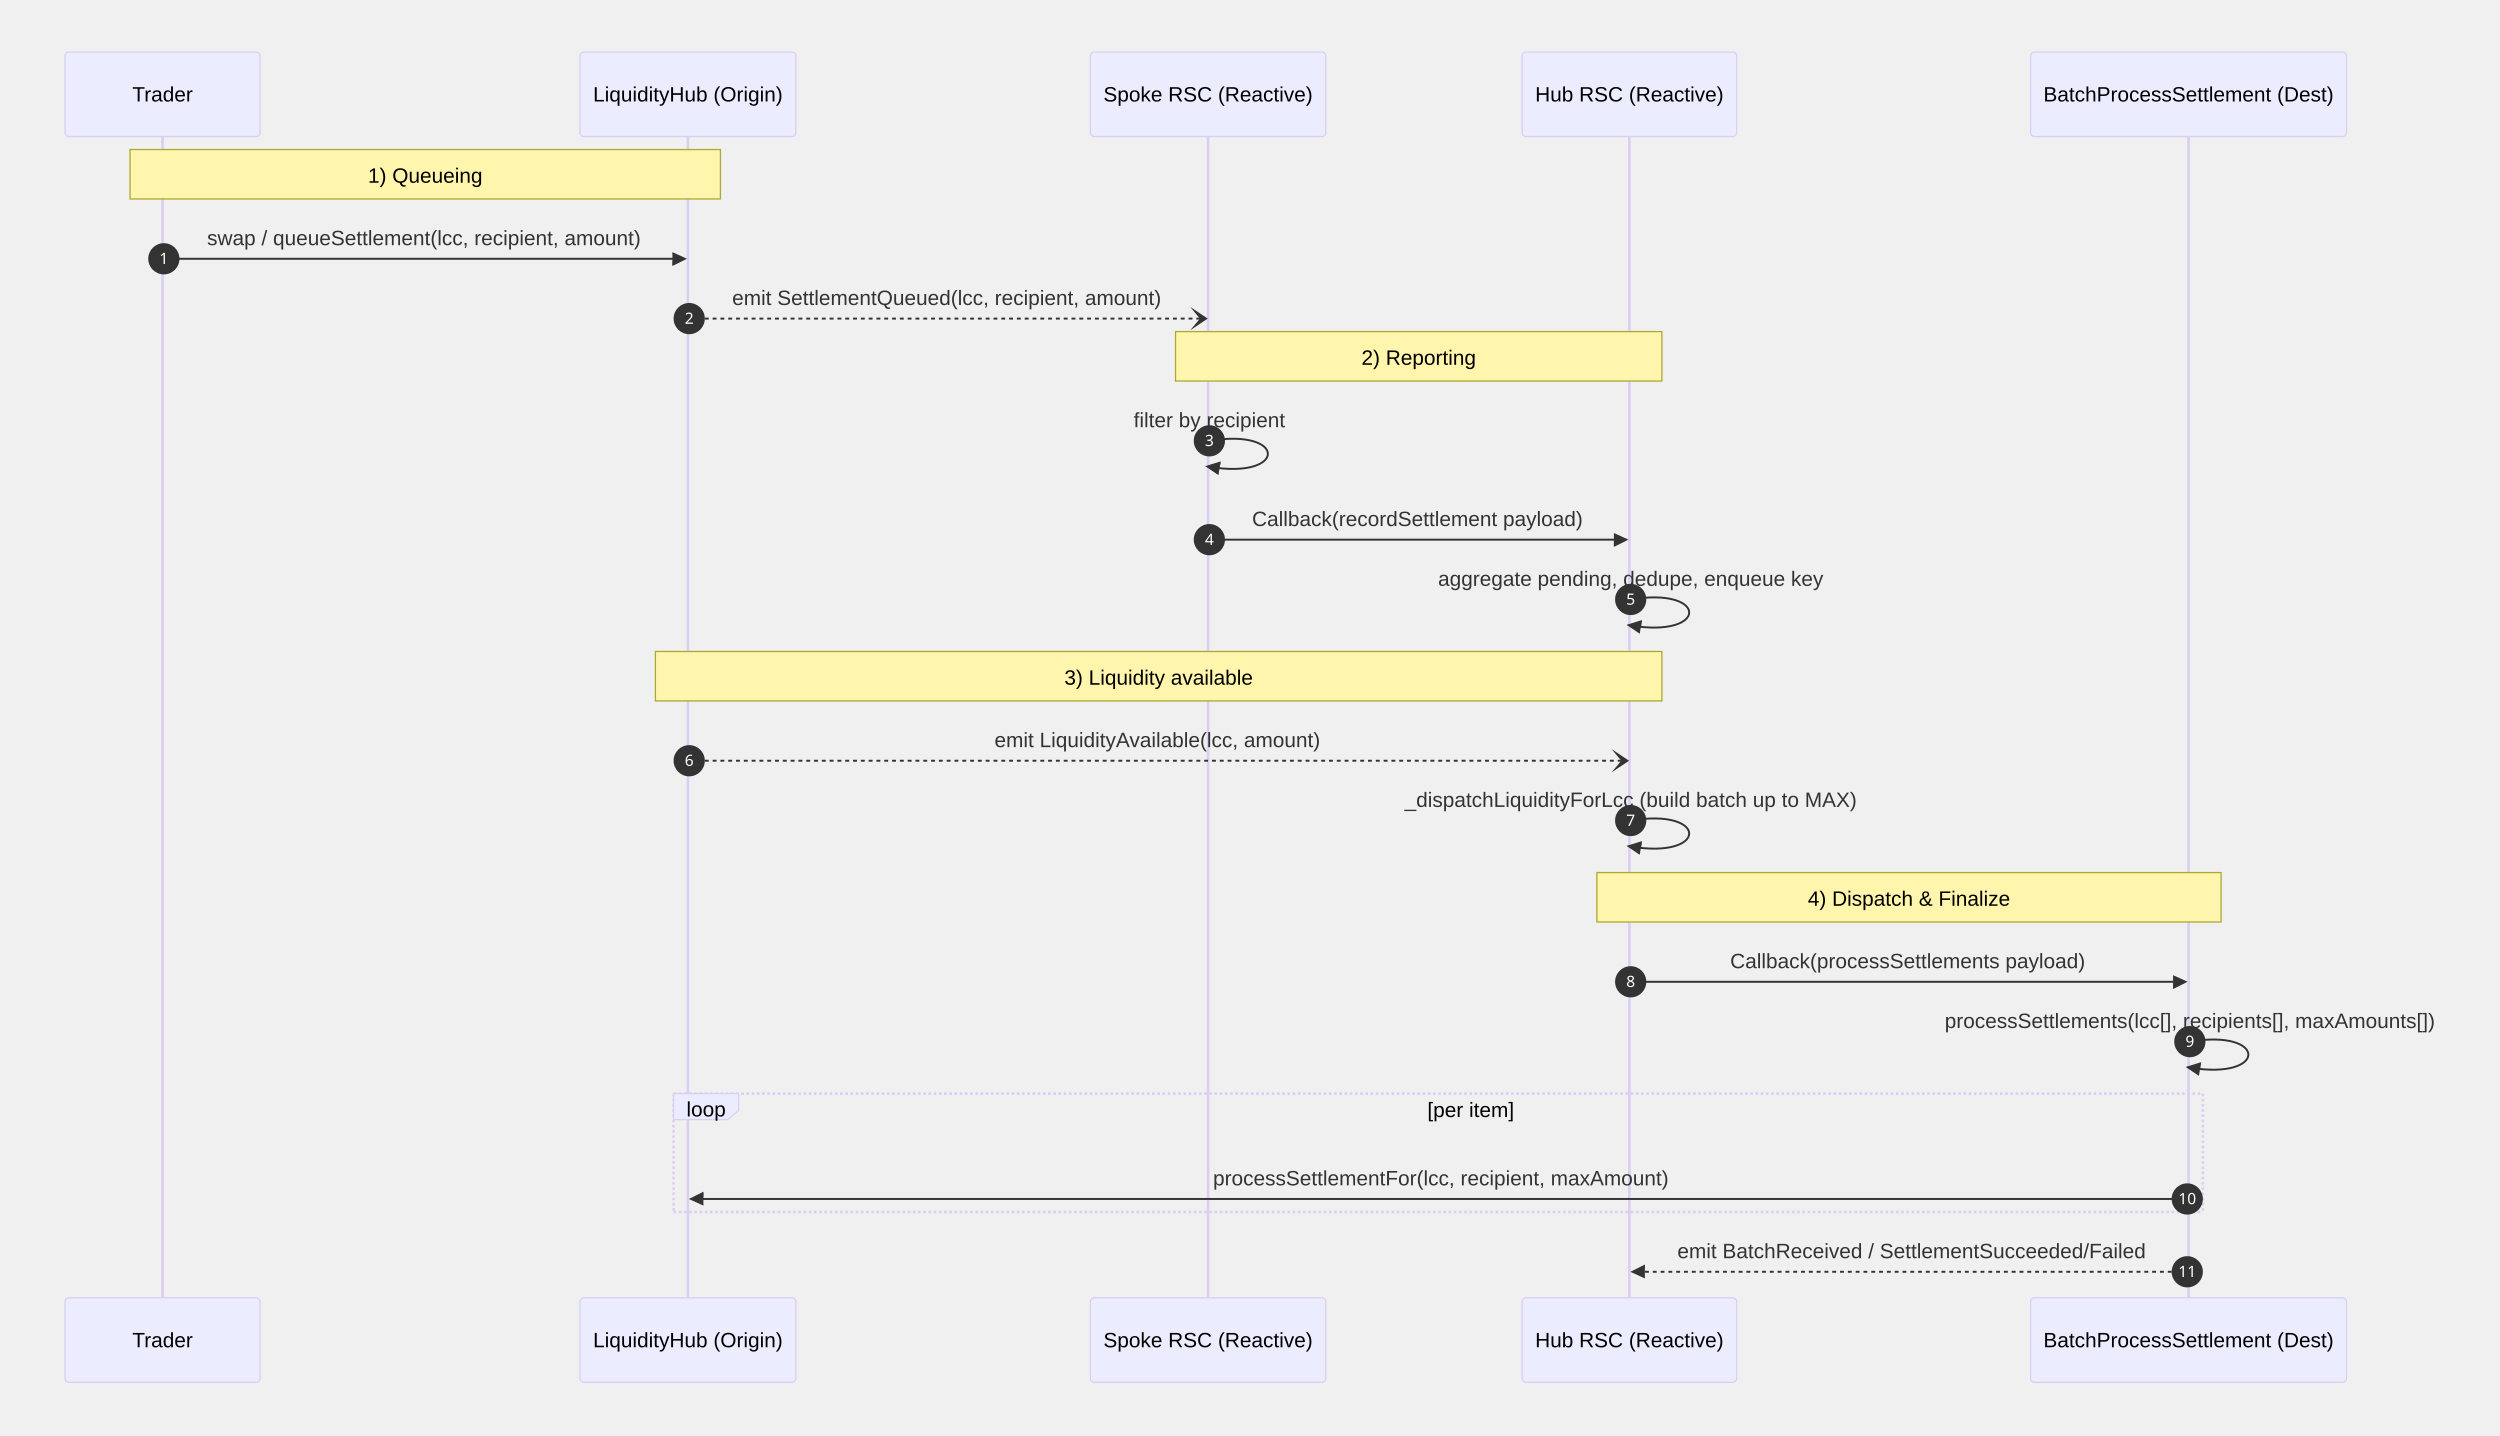
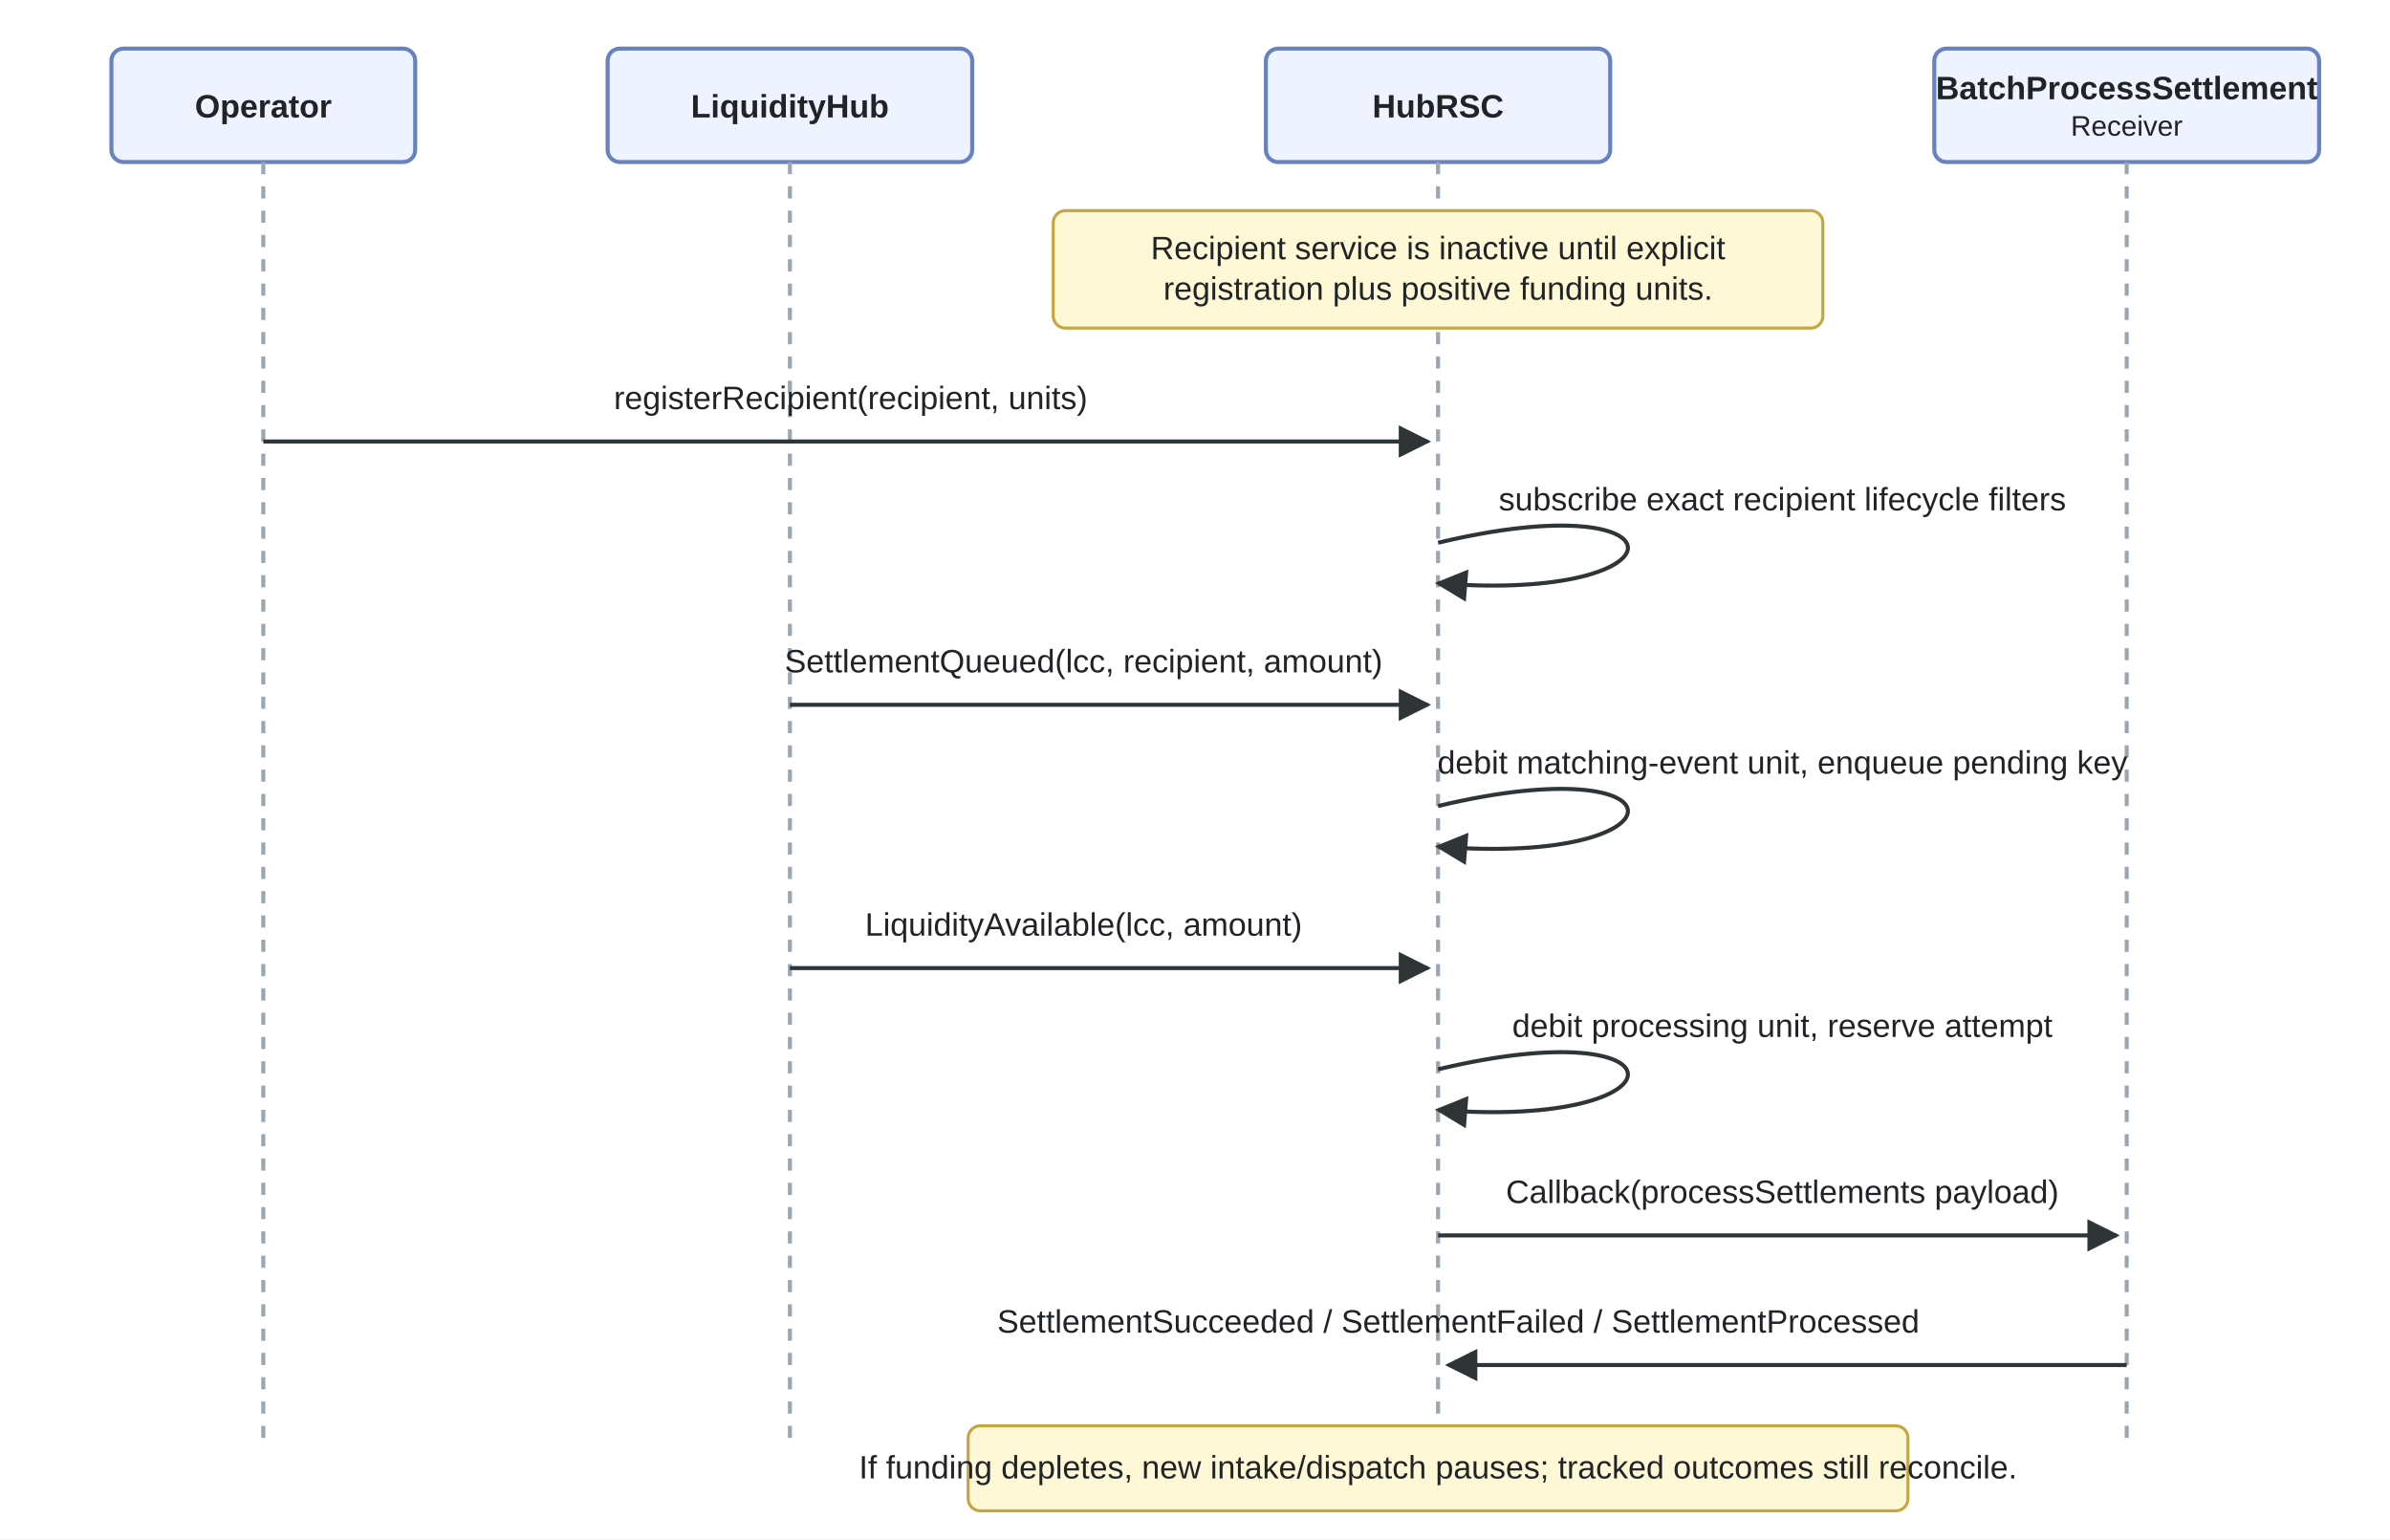
- <svg xmlns="http://www.w3.org/2000/svg" id="diagram" width="100%" style="max-width: 1922.5px;" viewBox="-50 -40 1922.5 1104" aria-roledescription="sequence" height="1104" preserveAspectRatio="xMinYMin">
-   <g>
-     <rect x="1511.5" y="958" fill="#eaeaea" stroke="#666" width="243" height="65" name="Receiver" rx="3" ry="3" class="actor actor-bottom" />
-     <text x="1633" y="990.5" dominant-baseline="central" alignment-baseline="central" class="actor actor-box" style="text-anchor: middle; font-size: 16px; font-weight: 400;">
-       <tspan x="1633" dy="0">BatchProcessSettlement (Dest)</tspan>
-     </text>
-   </g>
-   <g>
-     <rect x="1120.5" y="958" fill="#eaeaea" stroke="#666" width="165" height="65" name="HubRSC" rx="3" ry="3" class="actor actor-bottom" />
-     <text x="1203" y="990.5" dominant-baseline="central" alignment-baseline="central" class="actor actor-box" style="text-anchor: middle; font-size: 16px; font-weight: 400;">
-       <tspan x="1203" dy="0">Hub RSC (Reactive)</tspan>
-     </text>
-   </g>
-   <g>
-     <rect x="788.5" y="958" fill="#eaeaea" stroke="#666" width="181" height="65" name="SpokeRSC" rx="3" ry="3" class="actor actor-bottom" />
-     <text x="879" y="990.5" dominant-baseline="central" alignment-baseline="central" class="actor actor-box" style="text-anchor: middle; font-size: 16px; font-weight: 400;">
-       <tspan x="879" dy="0">Spoke RSC (Reactive)</tspan>
-     </text>
-   </g>
-   <g>
-     <rect x="396" y="958" fill="#eaeaea" stroke="#666" width="166" height="65" name="LiquidityHub" rx="3" ry="3" class="actor actor-bottom" />
-     <text x="479" y="990.5" dominant-baseline="central" alignment-baseline="central" class="actor actor-box" style="text-anchor: middle; font-size: 16px; font-weight: 400;">
-       <tspan x="479" dy="0">LiquidityHub (Origin)</tspan>
-     </text>
-   </g>
-   <g>
-     <rect x="0" y="958" fill="#eaeaea" stroke="#666" width="150" height="65" name="Trader" rx="3" ry="3" class="actor actor-bottom" />
-     <text x="75" y="990.5" dominant-baseline="central" alignment-baseline="central" class="actor actor-box" style="text-anchor: middle; font-size: 16px; font-weight: 400;">
-       <tspan x="75" dy="0">Trader</tspan>
-     </text>
-   </g>
-   <g>
-     <line id="actor4" x1="1633" y1="65" x2="1633" y2="958" class="actor-line 200" stroke-width="0.5px" stroke="#999" name="Receiver" />
-     <g id="root-4">
-       <rect x="1511.5" y="0" fill="#eaeaea" stroke="#666" width="243" height="65" name="Receiver" rx="3" ry="3" class="actor actor-top" />
-       <text x="1633" y="32.5" dominant-baseline="central" alignment-baseline="central" class="actor actor-box" style="text-anchor: middle; font-size: 16px; font-weight: 400;">
-         <tspan x="1633" dy="0">BatchProcessSettlement (Dest)</tspan>
-       </text>
-     </g>
-   </g>
-   <g>
-     <line id="actor3" x1="1203" y1="65" x2="1203" y2="958" class="actor-line 200" stroke-width="0.5px" stroke="#999" name="HubRSC" />
-     <g id="root-3">
-       <rect x="1120.5" y="0" fill="#eaeaea" stroke="#666" width="165" height="65" name="HubRSC" rx="3" ry="3" class="actor actor-top" />
-       <text x="1203" y="32.5" dominant-baseline="central" alignment-baseline="central" class="actor actor-box" style="text-anchor: middle; font-size: 16px; font-weight: 400;">
-         <tspan x="1203" dy="0">Hub RSC (Reactive)</tspan>
-       </text>
-     </g>
-   </g>
-   <g>
-     <line id="actor2" x1="879" y1="65" x2="879" y2="958" class="actor-line 200" stroke-width="0.5px" stroke="#999" name="SpokeRSC" />
-     <g id="root-2">
-       <rect x="788.5" y="0" fill="#eaeaea" stroke="#666" width="181" height="65" name="SpokeRSC" rx="3" ry="3" class="actor actor-top" />
-       <text x="879" y="32.5" dominant-baseline="central" alignment-baseline="central" class="actor actor-box" style="text-anchor: middle; font-size: 16px; font-weight: 400;">
-         <tspan x="879" dy="0">Spoke RSC (Reactive)</tspan>
-       </text>
-     </g>
-   </g>
-   <g>
-     <line id="actor1" x1="479" y1="65" x2="479" y2="958" class="actor-line 200" stroke-width="0.5px" stroke="#999" name="LiquidityHub" />
-     <g id="root-1">
-       <rect x="396" y="0" fill="#eaeaea" stroke="#666" width="166" height="65" name="LiquidityHub" rx="3" ry="3" class="actor actor-top" />
-       <text x="479" y="32.5" dominant-baseline="central" alignment-baseline="central" class="actor actor-box" style="text-anchor: middle; font-size: 16px; font-weight: 400;">
-         <tspan x="479" dy="0">LiquidityHub (Origin)</tspan>
-       </text>
-     </g>
-   </g>
-   <g>
-     <line id="actor0" x1="75" y1="65" x2="75" y2="958" class="actor-line 200" stroke-width="0.5px" stroke="#999" name="Trader" />
-     <g id="root-0">
-       <rect x="0" y="0" fill="#eaeaea" stroke="#666" width="150" height="65" name="Trader" rx="3" ry="3" class="actor actor-top" />
-       <text x="75" y="32.5" dominant-baseline="central" alignment-baseline="central" class="actor actor-box" style="text-anchor: middle; font-size: 16px; font-weight: 400;">
-         <tspan x="75" dy="0">Trader</tspan>
-       </text>
-     </g>
-   </g>
-   <style>#diagram{font-family:"trebuchet ms",verdana,arial,sans-serif;font-size:16px;fill:#333;}@keyframes edge-animation-frame{from{stroke-dashoffset:0;}}@keyframes dash{to{stroke-dashoffset:0;}}#diagram .edge-animation-slow{stroke-dasharray:9,5!important;stroke-dashoffset:900;animation:dash 50s linear infinite;stroke-linecap:round;}#diagram .edge-animation-fast{stroke-dasharray:9,5!important;stroke-dashoffset:900;animation:dash 20s linear infinite;stroke-linecap:round;}#diagram .error-icon{fill:#552222;}#diagram .error-text{fill:#552222;stroke:#552222;}#diagram .edge-thickness-normal{stroke-width:1px;}#diagram .edge-thickness-thick{stroke-width:3.5px;}#diagram .edge-pattern-solid{stroke-dasharray:0;}#diagram .edge-thickness-invisible{stroke-width:0;fill:none;}#diagram .edge-pattern-dashed{stroke-dasharray:3;}#diagram .edge-pattern-dotted{stroke-dasharray:2;}#diagram .marker{fill:#333333;stroke:#333333;}#diagram .marker.cross{stroke:#333333;}#diagram svg{font-family:"trebuchet ms",verdana,arial,sans-serif;font-size:16px;}#diagram p{margin:0;}#diagram .actor{stroke:hsl(259.626, 59.777%, 87.902%);fill:#ECECFF;}#diagram text.actor&gt;tspan{fill:black;stroke:none;}#diagram .actor-line{stroke:hsl(259.626, 59.777%, 87.902%);}#diagram .innerArc{stroke-width:1.5;stroke-dasharray:none;}#diagram .messageLine0{stroke-width:1.5;stroke-dasharray:none;stroke:#333;}#diagram .messageLine1{stroke-width:1.5;stroke-dasharray:2,2;stroke:#333;}#diagram #arrowhead path{fill:#333;stroke:#333;}#diagram .sequenceNumber{fill:white;}#diagram #sequencenumber{fill:#333;}#diagram #crosshead path{fill:#333;stroke:#333;}#diagram .messageText{fill:#333;stroke:none;}#diagram .labelBox{stroke:hsl(259.626, 59.777%, 87.902%);fill:#ECECFF;}#diagram .labelText,#diagram .labelText&gt;tspan{fill:black;stroke:none;}#diagram .loopText,#diagram .loopText&gt;tspan{fill:black;stroke:none;}#diagram .loopLine{stroke-width:2px;stroke-dasharray:2,2;stroke:hsl(259.626, 59.777%, 87.902%);fill:hsl(259.626, 59.777%, 87.902%);}#diagram .note{stroke:#aaaa33;fill:#fff5ad;}#diagram .noteText,#diagram .noteText&gt;tspan{fill:black;stroke:none;}#diagram .activation0{fill:#f4f4f4;stroke:#666;}#diagram .activation1{fill:#f4f4f4;stroke:#666;}#diagram .activation2{fill:#f4f4f4;stroke:#666;}#diagram .actorPopupMenu{position:absolute;}#diagram .actorPopupMenuPanel{position:absolute;fill:#ECECFF;box-shadow:0px 8px 16px 0px rgba(0,0,0,0.2);filter:drop-shadow(3px 5px 2px rgb(0 0 0 / 0.4));}#diagram .actor-man line{stroke:hsl(259.626, 59.777%, 87.902%);fill:#ECECFF;}#diagram .actor-man circle,#diagram line{stroke:hsl(259.626, 59.777%, 87.902%);fill:#ECECFF;stroke-width:2px;}#diagram :root{--mermaid-font-family:"trebuchet ms",verdana,arial,sans-serif;}</style>
-   <g />
+ <svg xmlns="http://www.w3.org/2000/svg" viewBox="0 0 1180 760" role="img" aria-labelledby="title desc">
  <defs>
-     <symbol id="computer" width="24" height="24">
-       <path transform="scale(.5)" d="M2 2v13h20v-13h-20zm18 11h-16v-9h16v9zm-10.228 6l.466-1h3.524l.467 1h-4.457zm14.228 3h-24l2-6h2.104l-1.33 4h18.45l-1.297-4h2.073l2 6zm-5-10h-14v-7h14v7z" />
-     </symbol>
+     <marker id="arrow" viewBox="0 0 10 10" refX="9" refY="5" markerWidth="8" markerHeight="8" orient="auto-start-reverse">
+       <path d="M 0 0 L 10 5 L 0 10 z" fill="#2f3437" />
+     </marker>
+     <style>
+       text { font-family: Arial, sans-serif; fill: #202427; font-size: 16px; }
+       .actor { fill: #eef3ff; stroke: #6682c0; stroke-width: 2; rx: 6; }
+       .lifeline { stroke: #9aa6b2; stroke-width: 2; stroke-dasharray: 6 6; }
+       .msg { stroke: #2f3437; stroke-width: 2; marker-end: url(#arrow); }
+       .note { fill: #fff8d7; stroke: #c4a642; stroke-width: 1.5; rx: 6; }
+       .small { font-size: 14px; }
+       .label { font-weight: 700; }
+     </style>
  </defs>
-   <defs>
-     <symbol id="database" fill-rule="evenodd" clip-rule="evenodd">
-       <path transform="scale(.5)" d="M12.258.001l.256.004.255.005.253.008.251.01.249.012.247.015.246.016.242.019.241.02.239.023.236.024.233.027.231.028.229.031.225.032.223.034.22.036.217.038.214.04.211.041.208.043.205.045.201.046.198.048.194.05.191.051.187.053.183.054.18.056.175.057.172.059.168.06.163.061.16.063.155.064.15.066.074.033.073.033.071.034.07.034.069.035.068.035.067.035.066.035.064.036.064.036.062.036.06.036.06.037.058.037.058.037.055.038.055.038.053.038.052.038.051.039.05.039.048.039.047.039.045.04.044.04.043.04.041.04.04.041.039.041.037.041.036.041.034.041.033.042.032.042.03.042.029.042.027.042.026.043.024.043.023.043.021.043.02.043.018.044.017.043.015.044.013.044.012.044.011.045.009.044.007.045.006.045.004.045.002.045.001.045v17l-.001.045-.002.045-.004.045-.006.045-.007.045-.009.044-.011.045-.012.044-.013.044-.015.044-.017.043-.018.044-.02.043-.021.043-.023.043-.024.043-.026.043-.027.042-.029.042-.03.042-.032.042-.033.042-.034.041-.036.041-.037.041-.039.041-.04.041-.041.04-.043.04-.044.04-.045.04-.047.039-.048.039-.05.039-.051.039-.052.038-.053.038-.055.038-.055.038-.058.037-.058.037-.06.037-.06.036-.062.036-.064.036-.064.036-.066.035-.067.035-.068.035-.069.035-.07.034-.071.034-.073.033-.074.033-.15.066-.155.064-.16.063-.163.061-.168.06-.172.059-.175.057-.18.056-.183.054-.187.053-.191.051-.194.05-.198.048-.201.046-.205.045-.208.043-.211.041-.214.04-.217.038-.22.036-.223.034-.225.032-.229.031-.231.028-.233.027-.236.024-.239.023-.241.02-.242.019-.246.016-.247.015-.249.012-.251.01-.253.008-.255.005-.256.004-.258.001-.258-.001-.256-.004-.255-.005-.253-.008-.251-.01-.249-.012-.247-.015-.245-.016-.243-.019-.241-.02-.238-.023-.236-.024-.234-.027-.231-.028-.228-.031-.226-.032-.223-.034-.22-.036-.217-.038-.214-.04-.211-.041-.208-.043-.204-.045-.201-.046-.198-.048-.195-.05-.19-.051-.187-.053-.184-.054-.179-.056-.176-.057-.172-.059-.167-.06-.164-.061-.159-.063-.155-.064-.151-.066-.074-.033-.072-.033-.072-.034-.07-.034-.069-.035-.068-.035-.067-.035-.066-.035-.064-.036-.063-.036-.062-.036-.061-.036-.06-.037-.058-.037-.057-.037-.056-.038-.055-.038-.053-.038-.052-.038-.051-.039-.049-.039-.049-.039-.046-.039-.046-.04-.044-.04-.043-.04-.041-.04-.04-.041-.039-.041-.037-.041-.036-.041-.034-.041-.033-.042-.032-.042-.03-.042-.029-.042-.027-.042-.026-.043-.024-.043-.023-.043-.021-.043-.02-.043-.018-.044-.017-.043-.015-.044-.013-.044-.012-.044-.011-.045-.009-.044-.007-.045-.006-.045-.004-.045-.002-.045-.001-.045v-17l.001-.045.002-.045.004-.045.006-.045.007-.045.009-.044.011-.045.012-.044.013-.044.015-.044.017-.043.018-.044.02-.043.021-.043.023-.043.024-.043.026-.043.027-.042.029-.042.03-.042.032-.042.033-.042.034-.041.036-.041.037-.041.039-.041.04-.041.041-.04.043-.04.044-.04.046-.04.046-.039.049-.039.049-.039.051-.039.052-.038.053-.038.055-.038.056-.038.057-.037.058-.037.06-.037.061-.036.062-.036.063-.036.064-.036.066-.035.067-.035.068-.035.069-.035.07-.034.072-.034.072-.033.074-.033.151-.066.155-.064.159-.063.164-.061.167-.06.172-.059.176-.057.179-.056.184-.054.187-.053.19-.051.195-.05.198-.048.201-.046.204-.045.208-.043.211-.041.214-.04.217-.038.22-.036.223-.034.226-.032.228-.031.231-.028.234-.027.236-.024.238-.023.241-.02.243-.019.245-.016.247-.015.249-.012.251-.01.253-.008.255-.005.256-.004.258-.001.258.001zm-9.258 20.499v.01l.001.021.003.021.004.022.005.021.006.022.007.022.009.023.01.022.011.023.012.023.013.023.015.023.016.024.017.023.018.024.019.024.021.024.022.025.023.024.024.025.052.049.056.05.061.051.066.051.07.051.075.051.079.052.084.052.088.052.092.052.097.052.102.051.105.052.11.052.114.051.119.051.123.051.127.05.131.05.135.05.139.048.144.049.147.047.152.047.155.047.16.045.163.045.167.043.171.043.176.041.178.041.183.039.187.039.19.037.194.035.197.035.202.033.204.031.209.03.212.029.216.027.219.025.222.024.226.021.23.02.233.018.236.016.24.015.243.012.246.01.249.008.253.005.256.004.259.001.26-.001.257-.004.254-.005.25-.008.247-.011.244-.012.241-.014.237-.016.233-.018.231-.021.226-.021.224-.024.22-.026.216-.027.212-.028.21-.031.205-.031.202-.034.198-.034.194-.036.191-.037.187-.039.183-.04.179-.04.175-.042.172-.043.168-.044.163-.045.16-.046.155-.046.152-.047.148-.048.143-.049.139-.049.136-.05.131-.05.126-.05.123-.051.118-.052.114-.051.11-.052.106-.052.101-.052.096-.052.092-.052.088-.053.083-.051.079-.052.074-.052.07-.051.065-.051.06-.051.056-.05.051-.05.023-.024.023-.025.021-.024.02-.024.019-.024.018-.024.017-.024.015-.023.014-.024.013-.023.012-.023.01-.023.01-.022.008-.022.006-.022.006-.022.004-.022.004-.021.001-.021.001-.021v-4.127l-.077.055-.08.053-.083.054-.085.053-.087.052-.09.052-.093.051-.095.05-.097.05-.1.049-.102.049-.105.048-.106.047-.109.047-.111.046-.114.045-.115.045-.118.044-.12.043-.122.042-.124.042-.126.041-.128.04-.13.04-.132.038-.134.038-.135.037-.138.037-.139.035-.142.035-.143.034-.144.033-.147.032-.148.031-.15.03-.151.03-.153.029-.154.027-.156.027-.158.026-.159.025-.161.024-.162.023-.163.022-.165.021-.166.02-.167.019-.169.018-.169.017-.171.016-.173.015-.173.014-.175.013-.175.012-.177.011-.178.01-.179.008-.179.008-.181.006-.182.005-.182.004-.184.003-.184.002h-.37l-.184-.002-.184-.003-.182-.004-.182-.005-.181-.006-.179-.008-.179-.008-.178-.01-.176-.011-.176-.012-.175-.013-.173-.014-.172-.015-.171-.016-.17-.017-.169-.018-.167-.019-.166-.02-.165-.021-.163-.022-.162-.023-.161-.024-.159-.025-.157-.026-.156-.027-.155-.027-.153-.029-.151-.03-.15-.03-.148-.031-.146-.032-.145-.033-.143-.034-.141-.035-.14-.035-.137-.037-.136-.037-.134-.038-.132-.038-.13-.04-.128-.04-.126-.041-.124-.042-.122-.042-.12-.044-.117-.043-.116-.045-.113-.045-.112-.046-.109-.047-.106-.047-.105-.048-.102-.049-.1-.049-.097-.05-.095-.05-.093-.052-.09-.051-.087-.052-.085-.053-.083-.054-.08-.054-.077-.054v4.127zm0-5.654v.011l.001.021.003.021.004.021.005.022.006.022.007.022.009.022.01.022.011.023.012.023.013.023.015.024.016.023.017.024.018.024.019.024.021.024.022.024.023.025.024.024.052.05.056.05.061.05.066.051.07.051.075.052.079.051.084.052.088.052.092.052.097.052.102.052.105.052.11.051.114.051.119.052.123.05.127.051.131.05.135.049.139.049.144.048.147.048.152.047.155.046.16.045.163.045.167.044.171.042.176.042.178.04.183.04.187.038.19.037.194.036.197.034.202.033.204.032.209.03.212.028.216.027.219.025.222.024.226.022.23.02.233.018.236.016.24.014.243.012.246.01.249.008.253.006.256.003.259.001.26-.001.257-.003.254-.006.25-.008.247-.01.244-.012.241-.015.237-.016.233-.018.231-.02.226-.022.224-.024.22-.025.216-.027.212-.029.21-.03.205-.032.202-.033.198-.035.194-.036.191-.037.187-.039.183-.039.179-.041.175-.042.172-.043.168-.044.163-.045.16-.045.155-.047.152-.047.148-.048.143-.048.139-.05.136-.049.131-.05.126-.051.123-.051.118-.051.114-.052.11-.052.106-.052.101-.052.096-.052.092-.052.088-.052.083-.052.079-.052.074-.051.07-.052.065-.051.06-.05.056-.051.051-.049.023-.025.023-.024.021-.025.02-.024.019-.024.018-.024.017-.024.015-.023.014-.023.013-.024.012-.022.01-.023.01-.023.008-.022.006-.022.006-.022.004-.021.004-.022.001-.021.001-.021v-4.139l-.077.054-.08.054-.083.054-.085.052-.087.053-.09.051-.093.051-.095.051-.097.05-.1.049-.102.049-.105.048-.106.047-.109.047-.111.046-.114.045-.115.044-.118.044-.12.044-.122.042-.124.042-.126.041-.128.04-.13.039-.132.039-.134.038-.135.037-.138.036-.139.036-.142.035-.143.033-.144.033-.147.033-.148.031-.15.03-.151.03-.153.028-.154.028-.156.027-.158.026-.159.025-.161.024-.162.023-.163.022-.165.021-.166.02-.167.019-.169.018-.169.017-.171.016-.173.015-.173.014-.175.013-.175.012-.177.011-.178.009-.179.009-.179.007-.181.007-.182.005-.182.004-.184.003-.184.002h-.37l-.184-.002-.184-.003-.182-.004-.182-.005-.181-.007-.179-.007-.179-.009-.178-.009-.176-.011-.176-.012-.175-.013-.173-.014-.172-.015-.171-.016-.17-.017-.169-.018-.167-.019-.166-.02-.165-.021-.163-.022-.162-.023-.161-.024-.159-.025-.157-.026-.156-.027-.155-.028-.153-.028-.151-.03-.15-.03-.148-.031-.146-.033-.145-.033-.143-.033-.141-.035-.14-.036-.137-.036-.136-.037-.134-.038-.132-.039-.13-.039-.128-.04-.126-.041-.124-.042-.122-.043-.12-.043-.117-.044-.116-.044-.113-.046-.112-.046-.109-.046-.106-.047-.105-.048-.102-.049-.1-.049-.097-.05-.095-.051-.093-.051-.09-.051-.087-.053-.085-.052-.083-.054-.08-.054-.077-.054v4.139zm0-5.666v.011l.001.02.003.022.004.021.005.022.006.021.007.022.009.023.01.022.011.023.012.023.013.023.015.023.016.024.017.024.018.023.019.024.021.025.022.024.023.024.024.025.052.05.056.05.061.05.066.051.07.051.075.052.079.051.084.052.088.052.092.052.097.052.102.052.105.051.11.052.114.051.119.051.123.051.127.05.131.05.135.05.139.049.144.048.147.048.152.047.155.046.16.045.163.045.167.043.171.043.176.042.178.04.183.04.187.038.19.037.194.036.197.034.202.033.204.032.209.03.212.028.216.027.219.025.222.024.226.021.23.02.233.018.236.017.24.014.243.012.246.01.249.008.253.006.256.003.259.001.26-.001.257-.003.254-.006.25-.008.247-.01.244-.013.241-.014.237-.016.233-.018.231-.02.226-.022.224-.024.22-.025.216-.027.212-.029.21-.03.205-.032.202-.033.198-.035.194-.036.191-.037.187-.039.183-.039.179-.041.175-.042.172-.043.168-.044.163-.045.16-.045.155-.047.152-.047.148-.048.143-.049.139-.049.136-.049.131-.051.126-.05.123-.051.118-.052.114-.051.11-.052.106-.052.101-.052.096-.052.092-.052.088-.052.083-.052.079-.052.074-.052.07-.051.065-.051.06-.051.056-.05.051-.049.023-.025.023-.025.021-.024.02-.024.019-.024.018-.024.017-.024.015-.023.014-.024.013-.023.012-.023.01-.022.01-.023.008-.022.006-.022.006-.022.004-.022.004-.021.001-.021.001-.021v-4.153l-.077.054-.08.054-.083.053-.085.053-.087.053-.09.051-.093.051-.095.051-.097.05-.1.049-.102.048-.105.048-.106.048-.109.046-.111.046-.114.046-.115.044-.118.044-.12.043-.122.043-.124.042-.126.041-.128.04-.13.039-.132.039-.134.038-.135.037-.138.036-.139.036-.142.034-.143.034-.144.033-.147.032-.148.032-.15.03-.151.03-.153.028-.154.028-.156.027-.158.026-.159.024-.161.024-.162.023-.163.023-.165.021-.166.02-.167.019-.169.018-.169.017-.171.016-.173.015-.173.014-.175.013-.175.012-.177.01-.178.01-.179.009-.179.007-.181.006-.182.006-.182.004-.184.003-.184.001-.185.001-.185-.001-.184-.001-.184-.003-.182-.004-.182-.006-.181-.006-.179-.007-.179-.009-.178-.01-.176-.01-.176-.012-.175-.013-.173-.014-.172-.015-.171-.016-.17-.017-.169-.018-.167-.019-.166-.02-.165-.021-.163-.023-.162-.023-.161-.024-.159-.024-.157-.026-.156-.027-.155-.028-.153-.028-.151-.03-.15-.03-.148-.032-.146-.032-.145-.033-.143-.034-.141-.034-.14-.036-.137-.036-.136-.037-.134-.038-.132-.039-.13-.039-.128-.041-.126-.041-.124-.041-.122-.043-.12-.043-.117-.044-.116-.044-.113-.046-.112-.046-.109-.046-.106-.048-.105-.048-.102-.048-.1-.05-.097-.049-.095-.051-.093-.051-.09-.052-.087-.052-.085-.053-.083-.053-.08-.054-.077-.054v4.153zm8.74-8.179l-.257.004-.254.005-.25.008-.247.011-.244.012-.241.014-.237.016-.233.018-.231.021-.226.022-.224.023-.22.026-.216.027-.212.028-.21.031-.205.032-.202.033-.198.034-.194.036-.191.038-.187.038-.183.04-.179.041-.175.042-.172.043-.168.043-.163.045-.16.046-.155.046-.152.048-.148.048-.143.048-.139.049-.136.05-.131.05-.126.051-.123.051-.118.051-.114.052-.11.052-.106.052-.101.052-.096.052-.092.052-.088.052-.083.052-.079.052-.074.051-.07.052-.065.051-.06.05-.056.05-.051.05-.023.025-.023.024-.021.024-.02.025-.019.024-.018.024-.017.023-.015.024-.014.023-.013.023-.012.023-.01.023-.01.022-.008.022-.006.023-.006.021-.004.022-.004.021-.001.021-.001.021.001.021.001.021.004.021.004.022.006.021.006.023.008.022.01.022.01.023.012.023.013.023.014.023.015.024.017.023.018.024.019.024.02.025.021.024.023.024.023.025.051.05.056.05.06.05.065.051.07.052.074.051.079.052.083.052.088.052.092.052.096.052.101.052.106.052.11.052.114.052.118.051.123.051.126.051.131.05.136.05.139.049.143.048.148.048.152.048.155.046.16.046.163.045.168.043.172.043.175.042.179.041.183.04.187.038.191.038.194.036.198.034.202.033.205.032.21.031.212.028.216.027.22.026.224.023.226.022.231.021.233.018.237.016.241.014.244.012.247.011.25.008.254.005.257.004.26.001.26-.001.257-.004.254-.005.25-.008.247-.011.244-.012.241-.014.237-.016.233-.018.231-.021.226-.022.224-.023.22-.026.216-.027.212-.028.21-.031.205-.032.202-.033.198-.034.194-.036.191-.038.187-.038.183-.04.179-.041.175-.042.172-.043.168-.043.163-.045.16-.046.155-.046.152-.048.148-.048.143-.048.139-.049.136-.05.131-.05.126-.051.123-.051.118-.051.114-.052.11-.052.106-.052.101-.052.096-.052.092-.052.088-.052.083-.052.079-.052.074-.051.07-.052.065-.051.06-.05.056-.05.051-.05.023-.025.023-.024.021-.024.02-.025.019-.024.018-.024.017-.023.015-.024.014-.023.013-.023.012-.023.01-.023.01-.022.008-.022.006-.023.006-.021.004-.022.004-.021.001-.021.001-.021-.001-.021-.001-.021-.004-.021-.004-.022-.006-.021-.006-.023-.008-.022-.01-.022-.01-.023-.012-.023-.013-.023-.014-.023-.015-.024-.017-.023-.018-.024-.019-.024-.02-.025-.021-.024-.023-.024-.023-.025-.051-.05-.056-.05-.06-.05-.065-.051-.07-.052-.074-.051-.079-.052-.083-.052-.088-.052-.092-.052-.096-.052-.101-.052-.106-.052-.11-.052-.114-.052-.118-.051-.123-.051-.126-.051-.131-.05-.136-.05-.139-.049-.143-.048-.148-.048-.152-.048-.155-.046-.16-.046-.163-.045-.168-.043-.172-.043-.175-.042-.179-.041-.183-.04-.187-.038-.191-.038-.194-.036-.198-.034-.202-.033-.205-.032-.21-.031-.212-.028-.216-.027-.22-.026-.224-.023-.226-.022-.231-.021-.233-.018-.237-.016-.241-.014-.244-.012-.247-.011-.25-.008-.254-.005-.257-.004-.26-.001-.26.001z" />
-     </symbol>
-   </defs>
-   <defs>
-     <symbol id="clock" width="24" height="24">
-       <path transform="scale(.5)" d="M12 2c5.514 0 10 4.486 10 10s-4.486 10-10 10-10-4.486-10-10 4.486-10 10-10zm0-2c-6.627 0-12 5.373-12 12s5.373 12 12 12 12-5.373 12-12-5.373-12-12-12zm5.848 12.459c.202.038.202.333.001.372-1.907.361-6.045 1.111-6.547 1.111-.719 0-1.301-.582-1.301-1.301 0-.512.77-5.447 1.125-7.445.034-.192.312-.181.343.014l.985 6.238 5.394 1.011z" />
-     </symbol>
-   </defs>
-   <defs>
-     <marker id="arrowhead" refX="7.9" refY="5" markerUnits="userSpaceOnUse" markerWidth="12" markerHeight="12" orient="auto-start-reverse">
-       <path d="M -1 0 L 10 5 L 0 10 z" />
-     </marker>
-   </defs>
-   <defs>
-     <marker id="crosshead" markerWidth="15" markerHeight="8" orient="auto" refX="4" refY="4.5">
-       <path fill="none" stroke="#000000" stroke-width="1pt" d="M 1,2 L 6,7 M 6,2 L 1,7" style="stroke-dasharray: 0, 0;" />
-     </marker>
-   </defs>
-   <defs>
-     <marker id="filled-head" refX="15.5" refY="7" markerWidth="20" markerHeight="28" orient="auto">
-       <path d="M 18,7 L9,13 L14,7 L9,1 Z" />
-     </marker>
-   </defs>
-   <defs>
-     <marker id="sequencenumber" refX="15" refY="15" markerWidth="60" markerHeight="40" orient="auto">
-       <circle cx="15" cy="15" r="6" />
-     </marker>
-   </defs>
-   <g>
-     <rect x="50" y="75" fill="#EDF2AE" stroke="#666" width="454" height="38" class="note" />
-     <text x="277" y="80" text-anchor="middle" dominant-baseline="middle" alignment-baseline="middle" class="noteText" dy="1em" style="font-size: 16px; font-weight: 400;">
-       <tspan x="277">1) Queueing</tspan>
-     </text>
-   </g>
-   <g>
-     <rect x="854" y="215" fill="#EDF2AE" stroke="#666" width="374" height="38" class="note" />
-     <text x="1041" y="220" text-anchor="middle" dominant-baseline="middle" alignment-baseline="middle" class="noteText" dy="1em" style="font-size: 16px; font-weight: 400;">
-       <tspan x="1041">2) Reporting</tspan>
-     </text>
-   </g>
-   <g>
-     <rect x="454" y="461" fill="#EDF2AE" stroke="#666" width="774" height="38" class="note" />
-     <text x="841" y="466" text-anchor="middle" dominant-baseline="middle" alignment-baseline="middle" class="noteText" dy="1em" style="font-size: 16px; font-weight: 400;">
-       <tspan x="841">3) Liquidity available</tspan>
-     </text>
-   </g>
-   <g>
-     <rect x="1178" y="631" fill="#EDF2AE" stroke="#666" width="480" height="38" class="note" />
-     <text x="1418" y="636" text-anchor="middle" dominant-baseline="middle" alignment-baseline="middle" class="noteText" dy="1em" style="font-size: 16px; font-weight: 400;">
-       <tspan x="1418">4) Dispatch &amp; Finalize</tspan>
-     </text>
-   </g>
-   <g>
-     <line x1="468" y1="801" x2="1644" y2="801" class="loopLine" />
-     <line x1="1644" y1="801" x2="1644" y2="892" class="loopLine" />
-     <line x1="468" y1="892" x2="1644" y2="892" class="loopLine" />
-     <line x1="468" y1="801" x2="468" y2="892" class="loopLine" />
-     <polygon points="468,801 518,801 518,814 509.6,821 468,821" class="labelBox" />
-     <text x="493" y="814" text-anchor="middle" dominant-baseline="middle" alignment-baseline="middle" class="labelText" style="font-size: 16px; font-weight: 400;">loop</text>
-     <text x="1081" y="819" text-anchor="middle" class="loopText" style="font-size: 16px; font-weight: 400;">
-       <tspan x="1081">[per item]</tspan>
-     </text>
-   </g>
-   <text x="276" y="128" text-anchor="middle" dominant-baseline="middle" alignment-baseline="middle" class="messageText" dy="1em" style="font-size: 16px; font-weight: 400;">swap / queueSettlement(lcc, recipient, amount)</text>
-   <line x1="76" y1="159" x2="475" y2="159" class="messageLine0" stroke-width="2" stroke="none" marker-end="url(#arrowhead)" style="fill: none;" />
-   <line x1="76" y1="159" x2="76" y2="159" stroke-width="0" marker-start="url(#sequencenumber)" />
-   <text x="76" y="163" font-family="sans-serif" font-size="12px" text-anchor="middle" class="sequenceNumber">1</text>
-   <text x="678" y="174" text-anchor="middle" dominant-baseline="middle" alignment-baseline="middle" class="messageText" dy="1em" style="font-size: 16px; font-weight: 400;">emit SettlementQueued(lcc, recipient, amount)</text>
-   <line x1="480" y1="205" x2="875" y2="205" class="messageLine1" stroke-width="2" stroke="none" marker-end="url(#filled-head)" style="stroke-dasharray: 3, 3; fill: none;" />
-   <line x1="480" y1="205" x2="480" y2="205" stroke-width="0" marker-start="url(#sequencenumber)" />
-   <text x="480" y="209" font-family="sans-serif" font-size="12px" text-anchor="middle" class="sequenceNumber">2</text>
-   <text x="880" y="268" text-anchor="middle" dominant-baseline="middle" alignment-baseline="middle" class="messageText" dy="1em" style="font-size: 16px; font-weight: 400;">filter by recipient</text>
-   <path d="M 880,299 C 940,289 940,329 880,319" class="messageLine0" stroke-width="2" stroke="none" marker-end="url(#arrowhead)" style="fill: none;" />
-   <line x1="880" y1="299" x2="880" y2="299" stroke-width="0" marker-start="url(#sequencenumber)" />
-   <text x="880" y="303" font-family="sans-serif" font-size="12px" text-anchor="middle" class="sequenceNumber">3</text>
-   <text x="1040" y="344" text-anchor="middle" dominant-baseline="middle" alignment-baseline="middle" class="messageText" dy="1em" style="font-size: 16px; font-weight: 400;">Callback(recordSettlement payload)</text>
-   <line x1="880" y1="375" x2="1199" y2="375" class="messageLine0" stroke-width="2" stroke="none" marker-end="url(#arrowhead)" style="fill: none;" />
-   <line x1="880" y1="375" x2="880" y2="375" stroke-width="0" marker-start="url(#sequencenumber)" />
-   <text x="880" y="379" font-family="sans-serif" font-size="12px" text-anchor="middle" class="sequenceNumber">4</text>
-   <text x="1204" y="390" text-anchor="middle" dominant-baseline="middle" alignment-baseline="middle" class="messageText" dy="1em" style="font-size: 16px; font-weight: 400;">aggregate pending, dedupe, enqueue key</text>
-   <path d="M 1204,421 C 1264,411 1264,451 1204,441" class="messageLine0" stroke-width="2" stroke="none" marker-end="url(#arrowhead)" style="fill: none;" />
-   <line x1="1204" y1="421" x2="1204" y2="421" stroke-width="0" marker-start="url(#sequencenumber)" />
-   <text x="1204" y="425" font-family="sans-serif" font-size="12px" text-anchor="middle" class="sequenceNumber">5</text>
-   <text x="840" y="514" text-anchor="middle" dominant-baseline="middle" alignment-baseline="middle" class="messageText" dy="1em" style="font-size: 16px; font-weight: 400;">emit LiquidityAvailable(lcc, amount)</text>
-   <line x1="480" y1="545" x2="1199" y2="545" class="messageLine1" stroke-width="2" stroke="none" marker-end="url(#filled-head)" style="stroke-dasharray: 3, 3; fill: none;" />
-   <line x1="480" y1="545" x2="480" y2="545" stroke-width="0" marker-start="url(#sequencenumber)" />
-   <text x="480" y="549" font-family="sans-serif" font-size="12px" text-anchor="middle" class="sequenceNumber">6</text>
-   <text x="1204" y="560" text-anchor="middle" dominant-baseline="middle" alignment-baseline="middle" class="messageText" dy="1em" style="font-size: 16px; font-weight: 400;">_dispatchLiquidityForLcc (build batch up to MAX)</text>
-   <path d="M 1204,591 C 1264,581 1264,621 1204,611" class="messageLine0" stroke-width="2" stroke="none" marker-end="url(#arrowhead)" style="fill: none;" />
-   <line x1="1204" y1="591" x2="1204" y2="591" stroke-width="0" marker-start="url(#sequencenumber)" />
-   <text x="1204" y="595" font-family="sans-serif" font-size="12px" text-anchor="middle" class="sequenceNumber">7</text>
-   <text x="1417" y="684" text-anchor="middle" dominant-baseline="middle" alignment-baseline="middle" class="messageText" dy="1em" style="font-size: 16px; font-weight: 400;">Callback(processSettlements payload)</text>
-   <line x1="1204" y1="715" x2="1629" y2="715" class="messageLine0" stroke-width="2" stroke="none" marker-end="url(#arrowhead)" style="fill: none;" />
-   <line x1="1204" y1="715" x2="1204" y2="715" stroke-width="0" marker-start="url(#sequencenumber)" />
-   <text x="1204" y="719" font-family="sans-serif" font-size="12px" text-anchor="middle" class="sequenceNumber">8</text>
-   <text x="1634" y="730" text-anchor="middle" dominant-baseline="middle" alignment-baseline="middle" class="messageText" dy="1em" style="font-size: 16px; font-weight: 400;">processSettlements(lcc[], recipients[], maxAmounts[])</text>
-   <path d="M 1634,761 C 1694,751 1694,791 1634,781" class="messageLine0" stroke-width="2" stroke="none" marker-end="url(#arrowhead)" style="fill: none;" />
-   <line x1="1634" y1="761" x2="1634" y2="761" stroke-width="0" marker-start="url(#sequencenumber)" />
-   <text x="1634" y="765" font-family="sans-serif" font-size="12px" text-anchor="middle" class="sequenceNumber">9</text>
-   <text x="1058" y="851" text-anchor="middle" dominant-baseline="middle" alignment-baseline="middle" class="messageText" dy="1em" style="font-size: 16px; font-weight: 400;">processSettlementFor(lcc, recipient, maxAmount)</text>
-   <line x1="1632" y1="882" x2="483" y2="882" class="messageLine0" stroke-width="2" stroke="none" marker-end="url(#arrowhead)" style="fill: none;" />
-   <line x1="1632" y1="882" x2="1632" y2="882" stroke-width="0" marker-start="url(#sequencenumber)" />
-   <text x="1632" y="886" font-family="sans-serif" font-size="12px" text-anchor="middle" class="sequenceNumber">10</text>
-   <text x="1420" y="907" text-anchor="middle" dominant-baseline="middle" alignment-baseline="middle" class="messageText" dy="1em" style="font-size: 16px; font-weight: 400;">emit BatchReceived / SettlementSucceeded/Failed</text>
-   <line x1="1632" y1="938" x2="1207" y2="938" class="messageLine1" stroke-width="2" stroke="none" marker-end="url(#arrowhead)" style="stroke-dasharray: 3, 3; fill: none;" />
-   <line x1="1632" y1="938" x2="1632" y2="938" stroke-width="0" marker-start="url(#sequencenumber)" />
-   <text x="1632" y="942" font-family="sans-serif" font-size="12px" text-anchor="middle" class="sequenceNumber">11</text>
+   <rect width="1180" height="760" fill="#ffffff" />
+   <rect class="actor" x="55" y="24" width="150" height="56" />
+   <text class="label" x="130" y="58" text-anchor="middle">Operator</text>
+   <rect class="actor" x="300" y="24" width="180" height="56" />
+   <text class="label" x="390" y="58" text-anchor="middle">LiquidityHub</text>
+   <rect class="actor" x="625" y="24" width="170" height="56" />
+   <text class="label" x="710" y="58" text-anchor="middle">HubRSC</text>
+   <rect class="actor" x="955" y="24" width="190" height="56" />
+   <text class="label" x="1050" y="49" text-anchor="middle">BatchProcessSettlement</text>
+   <text class="small" x="1050" y="67" text-anchor="middle">Receiver</text>
+   <line class="lifeline" x1="130" y1="80" x2="130" y2="710" />
+   <line class="lifeline" x1="390" y1="80" x2="390" y2="710" />
+   <line class="lifeline" x1="710" y1="80" x2="710" y2="710" />
+   <line class="lifeline" x1="1050" y1="80" x2="1050" y2="710" />
+   <rect class="note" x="520" y="104" width="380" height="58" />
+   <text x="710" y="128" text-anchor="middle">Recipient service is inactive until explicit</text>
+   <text x="710" y="148" text-anchor="middle">registration plus positive funding units.</text>
+   <text x="420" y="202" text-anchor="middle">registerRecipient(recipient, units)</text>
+   <line class="msg" x1="130" y1="218" x2="705" y2="218" />
+   <text x="880" y="252" text-anchor="middle">subscribe exact recipient lifecycle filters</text>
+   <path class="msg" d="M 710 268 C 835 238 835 298 710 288" fill="none" />
+   <text x="535" y="332" text-anchor="middle">SettlementQueued(lcc, recipient, amount)</text>
+   <line class="msg" x1="390" y1="348" x2="705" y2="348" />
+   <text x="880" y="382" text-anchor="middle">debit matching-event unit, enqueue pending key</text>
+   <path class="msg" d="M 710 398 C 835 368 835 428 710 418" fill="none" />
+   <text x="535" y="462" text-anchor="middle">LiquidityAvailable(lcc, amount)</text>
+   <line class="msg" x1="390" y1="478" x2="705" y2="478" />
+   <text x="880" y="512" text-anchor="middle">debit processing unit, reserve attempt</text>
+   <path class="msg" d="M 710 528 C 835 498 835 558 710 548" fill="none" />
+   <text x="880" y="594" text-anchor="middle">Callback(processSettlements payload)</text>
+   <line class="msg" x1="710" y1="610" x2="1045" y2="610" />
+   <text x="720" y="658" text-anchor="middle">SettlementSucceeded / SettlementFailed / SettlementProcessed</text>
+   <line class="msg" x1="1050" y1="674" x2="715" y2="674" />
+   <rect class="note" x="478" y="704" width="464" height="42" />
+   <text x="710" y="730" text-anchor="middle">If funding depletes, new intake/dispatch pauses; tracked outcomes still reconcile.</text>
</svg>
